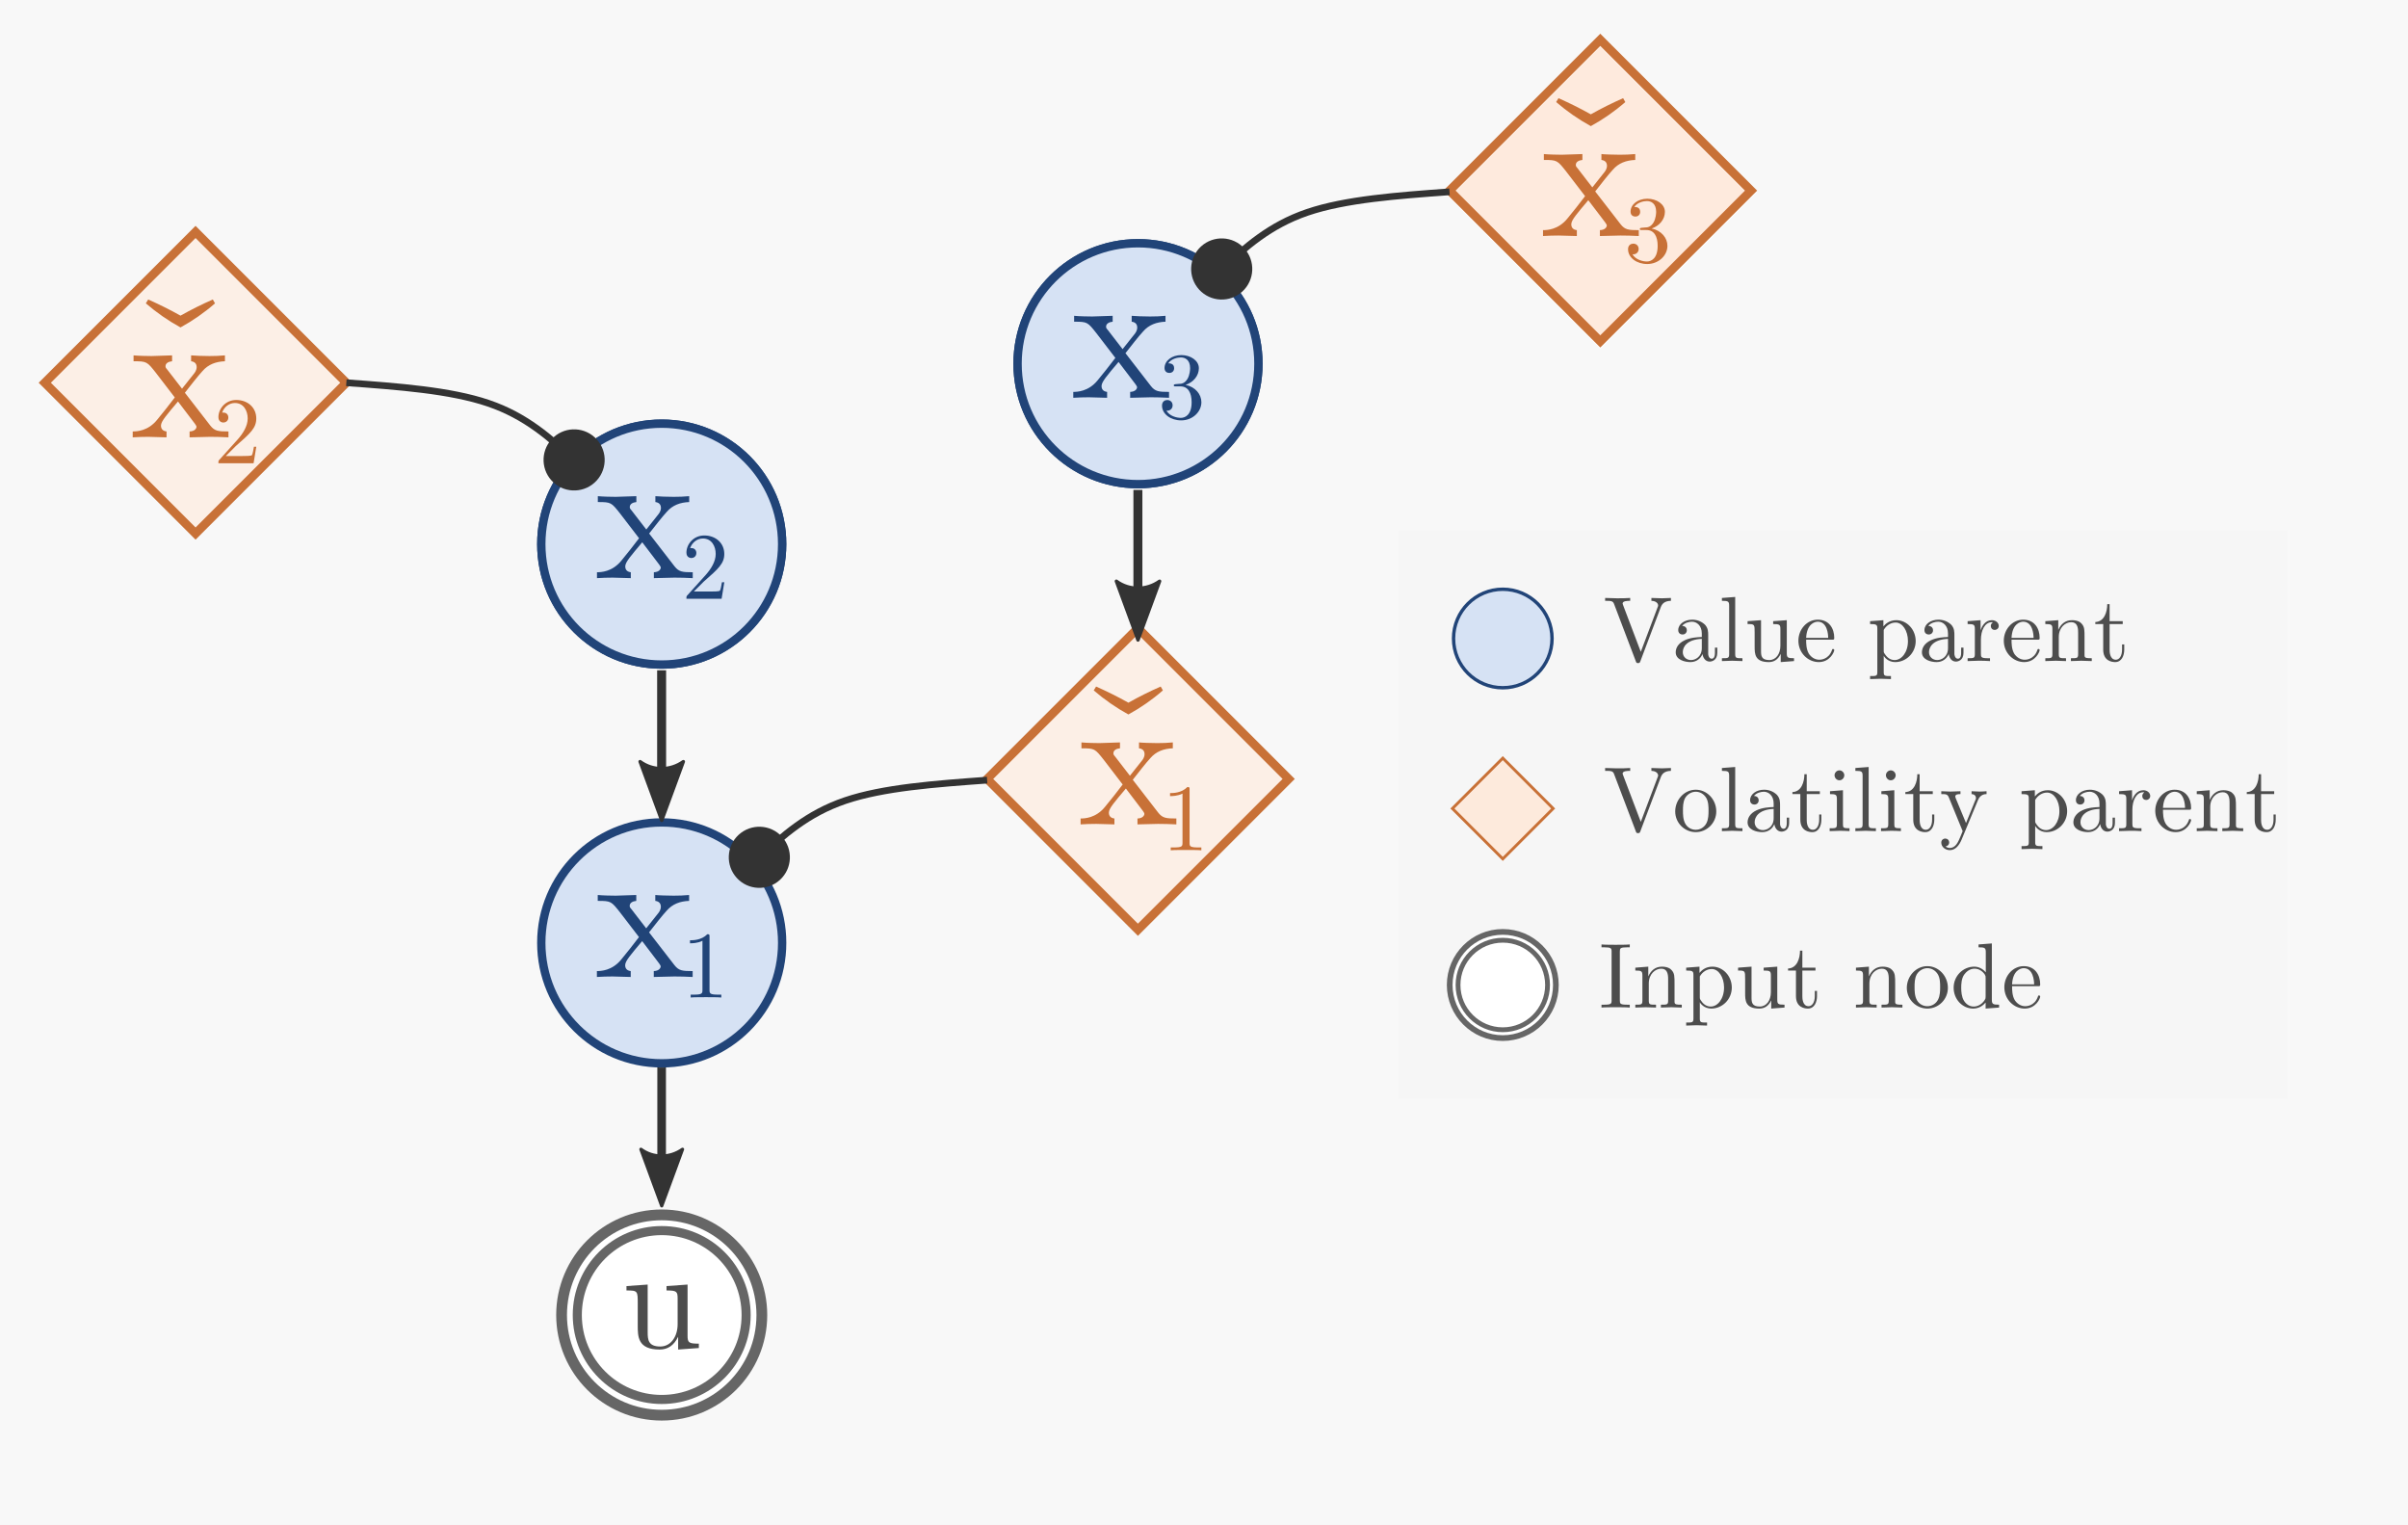
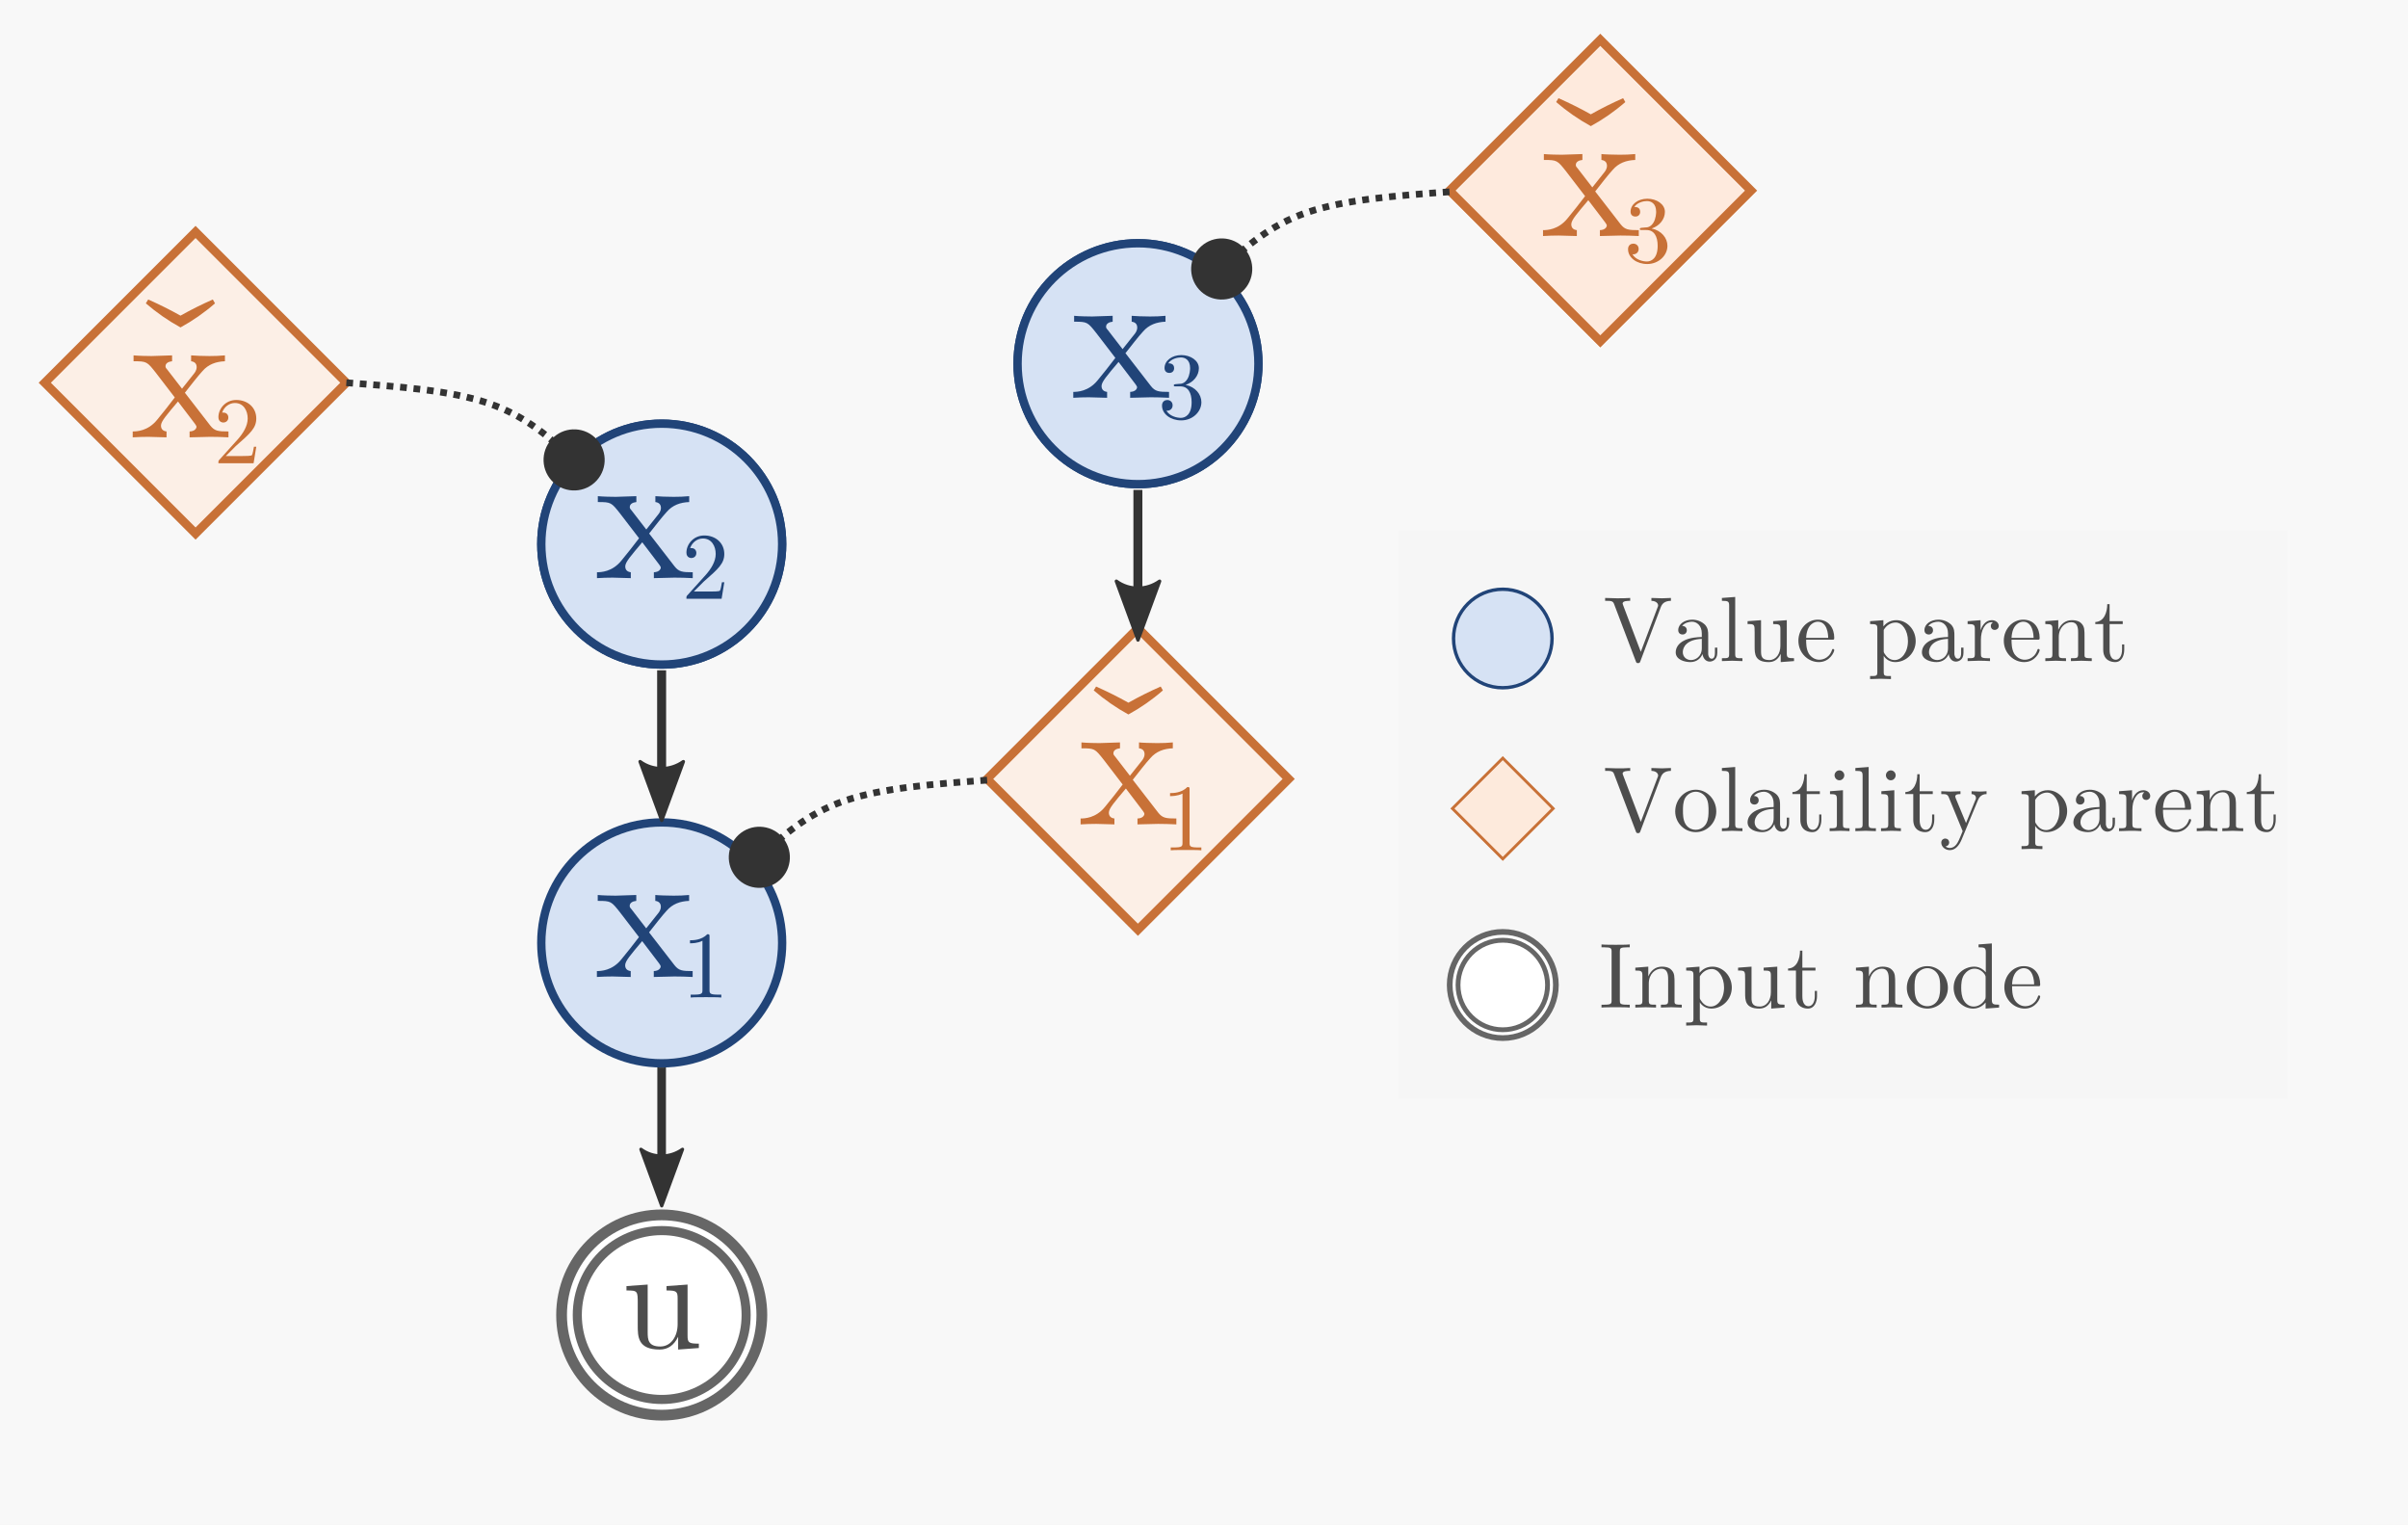
<svg xmlns="http://www.w3.org/2000/svg" width="223.573mm" height="141.552mm" viewBox="0 0 223.573 141.552" version="1.1" id="svg8">
  <defs id="defs2">
    <marker style="overflow:visible" id="marker1722" refX="0" refY="0" orient="auto">
      <path transform="scale(-0.6)" d="M 8.719,4.034 -2.207,0.016 8.719,-4.002 c -1.745,2.372 -1.735,5.617 -6e-7,8.035 z" style="fill:#333333;fill-opacity:1;fill-rule:evenodd;stroke:#333333;stroke-width:0.625;stroke-linejoin:round;stroke-opacity:1" id="path1720" />
    </marker>
    <marker style="overflow:visible" id="marker1502" refX="0" refY="0" orient="auto">
      <path transform="matrix(-1.1,0,0,-1.1,-1.1,0)" d="M 8.719,4.034 -2.207,0.016 8.719,-4.002 c -1.745,2.372 -1.735,5.617 -6e-7,8.035 z" style="fill:#000000;fill-opacity:1;fill-rule:evenodd;stroke:#000000;stroke-width:0.625;stroke-linejoin:round;stroke-opacity:1" id="path1500" />
    </marker>
    <marker style="overflow:visible" id="marker1360" refX="0" refY="0" orient="auto">
      <path transform="matrix(-1.1,0,0,-1.1,-1.1,0)" d="M 8.719,4.034 -2.207,0.016 8.719,-4.002 c -1.745,2.372 -1.735,5.617 -6e-7,8.035 z" style="fill:#000000;fill-opacity:1;fill-rule:evenodd;stroke:#000000;stroke-width:0.625;stroke-linejoin:round;stroke-opacity:1" id="path1358" />
    </marker>
    <marker style="overflow:visible" id="Arrow2Mend" refX="0" refY="0" orient="auto">
      <path transform="scale(-0.6)" d="M 8.719,4.034 -2.207,0.016 8.719,-4.002 c -1.745,2.372 -1.735,5.617 -6e-7,8.035 z" style="fill:#333333;fill-opacity:1;fill-rule:evenodd;stroke:#333333;stroke-width:0.625;stroke-linejoin:round;stroke-opacity:1" id="path897" />
    </marker>
    <marker style="overflow:visible" id="Arrow2Lend" refX="0" refY="0" orient="auto">
      <path transform="matrix(-1.1,0,0,-1.1,-1.1,0)" d="M 8.719,4.034 -2.207,0.016 8.719,-4.002 c -1.745,2.372 -1.735,5.617 -6e-7,8.035 z" style="fill:#000000;fill-opacity:1;fill-rule:evenodd;stroke:#000000;stroke-width:0.625;stroke-linejoin:round;stroke-opacity:1" id="path891" />
    </marker>
    <marker style="overflow:visible" id="Arrow1Lend" refX="0" refY="0" orient="auto">
      <path transform="matrix(-0.8,0,0,-0.8,-10,0)" style="fill:#000000;fill-opacity:1;fill-rule:evenodd;stroke:#000000;stroke-width:1pt;stroke-opacity:1" d="M 0,0 5,-5 -12.5,0 5,5 Z" id="path873" />
    </marker>
    <marker style="overflow:visible" id="marker1218" refX="0" refY="0" orient="auto">
      <path transform="matrix(0.8,0,0,0.8,5.92,0.8)" style="fill:#333333;fill-opacity:1;fill-rule:evenodd;stroke:#333333;stroke-width:1pt;stroke-opacity:1" d="m -2.5,-1 c 0,2.76 -2.24,5 -5,5 -2.76,0 -5,-2.24 -5,-5 0,-2.76 2.24,-5 5,-5 2.76,0 5,2.24 5,5 z" id="path1216" />
    </marker>
    <marker style="overflow:visible" id="DotL" refX="0" refY="0" orient="auto">
      <path transform="matrix(0.8,0,0,0.8,5.92,0.8)" style="fill:#333333;fill-opacity:1;fill-rule:evenodd;stroke:#333333;stroke-width:1pt;stroke-opacity:1" d="m -2.5,-1 c 0,2.76 -2.24,5 -5,5 -2.76,0 -5,-2.24 -5,-5 0,-2.76 2.24,-5 5,-5 2.76,0 5,2.24 5,5 z" id="path931" />
    </marker>
    <marker style="overflow:visible" id="Arrow2Mend-2" refX="0" refY="0" orient="auto">
      <path transform="scale(-0.6)" d="M 8.719,4.034 -2.207,0.016 8.719,-4.002 c -1.745,2.372 -1.735,5.617 -6e-7,8.035 z" style="fill:#333333;fill-opacity:1;fill-rule:evenodd;stroke:#333333;stroke-width:0.625;stroke-linejoin:round;stroke-opacity:1" id="path897-5" />
    </marker>
    <marker style="overflow:visible" id="marker1218-2" refX="0" refY="0" orient="auto">
      <path transform="matrix(0.8,0,0,0.8,5.92,0.8)" style="fill:#333333;fill-opacity:1;fill-rule:evenodd;stroke:#333333;stroke-width:1pt;stroke-opacity:1" d="m -2.5,-1 c 0,2.76 -2.24,5 -5,5 -2.76,0 -5,-2.24 -5,-5 0,-2.76 2.24,-5 5,-5 2.76,0 5,2.24 5,5 z" id="path1216-5" />
    </marker>
  </defs>
  <g id="layer1" transform="translate(-50.04156,70.14547)">
    <g aria-label="HGF" id="text835" style="font-style:normal;font-variant:normal;font-weight:normal;font-stretch:normal;font-size:84.097px;line-height:1.25;font-family:'Arial Rounded MT Bold';-inkscape-font-specification:'Arial Rounded MT Bold, Normal';font-variant-ligatures:normal;font-variant-caps:normal;font-variant-numeric:normal;font-variant-east-asian:normal;letter-spacing:0px;word-spacing:0px;fill:#000000;fill-opacity:1;stroke:none;stroke-width:2.102">
      <rect style="opacity:0.551;fill:#ffffff;fill-opacity:1;stroke:none;stroke-width:2.935;stroke-linecap:square;stroke-miterlimit:4;stroke-dasharray:none;stroke-opacity:1" id="rect1940" width="223.573" height="141.552" x="50.042" y="-70.145" />
      <rect style="opacity:0.551;fill:#f2f2f2;fill-opacity:0.502;stroke:none;stroke-width:1.118;stroke-linecap:square;stroke-miterlimit:4;stroke-dasharray:none;stroke-opacity:1" id="rect1909" width="82.588" height="52.782" x="179.878" y="-20.901" />
      <path style="fill:#333333;fill-opacity:1;stroke:#333333;stroke-width:0.801;stroke-linecap:butt;stroke-linejoin:miter;stroke-miterlimit:4;stroke-dasharray:none;stroke-opacity:1;marker-end:url(#marker1722)" d="M 111.472,28.881 V 40.733" id="path1718" />
      <g id="g1004" transform="matrix(1.288775,0,0,1.288775,-87.98374,-141.6594)" style="fill:#d7e3f4">
        <circle style="fill:#d7e3f4;stroke:#ffffff;stroke-width:0.602;stroke-linejoin:round" id="circle1000" cx="154.77" cy="123.405" r="8.676" />
        <circle style="fill:#d7e3f4;fill-opacity:0.5;stroke:#214478;stroke-width:0.602;stroke-linejoin:round" id="circle998" cx="154.77" cy="123.405" r="8.676" />
      </g>
      <g id="g1012" transform="matrix(1.288775,0,0,1.288775,-87.98374,-182.5781)" style="fill:#d6e2f4;fill-opacity:1;stroke:#214478;stroke-opacity:1">
        <circle style="fill:#d6e2f4;fill-opacity:1;stroke:#214478;stroke-width:0.602;stroke-linejoin:round;stroke-opacity:1" id="circle1008" cx="154.77" cy="126.432" r="8.676" />
        <circle style="fill:#d6e2f4;fill-opacity:1;stroke:#214478;stroke-width:0.602;stroke-linejoin:round;stroke-opacity:1" id="circle1006" cx="154.77" cy="126.432" r="8.676" />
      </g>
      <rect style="fill:#ffe6d5;fill-opacity:0.5;stroke:#c87137;stroke-width:0.8;stroke-linecap:square;stroke-linejoin:miter;stroke-miterlimit:4;stroke-dasharray:none;stroke-dashoffset:0;stroke-opacity:1" id="rect1014" width="19.798" height="19.798" x="101.722" y="-118.459" transform="rotate(45)" />
      <rect style="fill:#ffe6d5;fill-opacity:0.5;stroke:#c87137;stroke-width:0.8;stroke-linecap:square;stroke-linejoin:miter;stroke-miterlimit:4;stroke-dasharray:none;stroke-dashoffset:0;stroke-opacity:1" id="rect1763" width="19.798" height="19.798" x="13.848" y="-82.599" transform="rotate(45)" />
-       <path style="fill:none;stroke:#333333;stroke-width:0.626;stroke-linecap:butt;stroke-linejoin:miter;stroke-miterlimit:4;stroke-dasharray:none;stroke-opacity:1;marker-end:url(#DotL)" d="m 82.197,-34.616 c 4.826,0.352 9.653,0.703 13.184,1.903 3.531,1.2 5.766,3.247 8.002,5.295" id="path866" />
-       <path style="fill:none;stroke:#333333;stroke-width:0.626;stroke-linecap:butt;stroke-linejoin:miter;stroke-miterlimit:4;stroke-dasharray:none;stroke-opacity:1;marker-end:url(#marker1218)" d="m 141.692,2.274 c -4.826,0.352 -9.653,0.703 -13.184,1.903 -3.531,1.2 -5.766,3.247 -8.002,5.295" id="path1212" />
+       <path style="fill:none;stroke:#333333;stroke-width:0.626;stroke-linecap:butt;stroke-linejoin:miter;stroke-miterlimit:4;stroke-dasharray:0.626,0.626;stroke-opacity:1;marker-end:url(#DotL);stroke-dashoffset:0" d="m 82.197,-34.616 c 4.826,0.352 9.653,0.703 13.184,1.903 3.531,1.2 5.766,3.247 8.002,5.295" id="path866" />
+       <path style="fill:none;stroke:#333333;stroke-width:0.626;stroke-linecap:butt;stroke-linejoin:miter;stroke-miterlimit:4;stroke-dasharray:0.626,0.626;stroke-opacity:1;marker-end:url(#marker1218);stroke-dashoffset:0" d="m 141.692,2.274 c -4.826,0.352 -9.653,0.703 -13.184,1.903 -3.531,1.2 -5.766,3.247 -8.002,5.295" id="path1212" />
      <circle style="fill:#ffffff;stroke:#666666;stroke-width:1;stroke-linejoin:round;stroke-miterlimit:4;stroke-dasharray:none" id="circle848" cx="111.479" cy="51.929" r="9.297" />
      <text xml:space="preserve" style="font-style:normal;font-variant:normal;font-weight:normal;font-stretch:normal;font-size:13.34px;line-height:1.25;font-family:'Cambria Math';-inkscape-font-specification:'Cambria Math, Normal';font-variant-ligatures:normal;font-variant-caps:normal;font-variant-numeric:normal;font-variant-east-asian:normal;letter-spacing:0px;word-spacing:0px;fill:#4d4d4d;fill-opacity:1;stroke:none;stroke-width:0.701" x="107.786" y="54.99" id="text1220">
        <tspan id="tspan1218" x="107.786" y="54.99" style="font-style:normal;font-variant:normal;font-weight:normal;font-stretch:normal;font-size:13.34px;font-family:'Cambria Math';-inkscape-font-specification:'Cambria Math, Normal';font-variant-ligatures:normal;font-variant-caps:normal;font-variant-numeric:normal;font-variant-east-asian:normal;fill:#4d4d4d;stroke-width:0.701">u</tspan>
      </text>
      <circle style="fill:none;stroke:#666666;stroke-width:0.843;stroke-linejoin:round;stroke-miterlimit:4;stroke-dasharray:none" id="circle1246" cx="111.479" cy="51.929" r="7.838" />
      <path style="fill:#333333;fill-opacity:1;stroke:#333333;stroke-width:0.833;stroke-linecap:butt;stroke-linejoin:miter;stroke-miterlimit:4;stroke-dasharray:none;stroke-opacity:1;marker-end:url(#Arrow2Mend)" d="M 111.471,-7.92 V 4.913" id="path1260" />
      <text xml:space="preserve" style="font-style:normal;font-variant:normal;font-weight:normal;font-stretch:normal;font-size:17.639px;line-height:1.25;font-family:'Cambria Math';-inkscape-font-specification:'Cambria Math, Normal';font-variant-ligatures:normal;font-variant-caps:normal;font-variant-numeric:normal;font-variant-east-asian:normal;letter-spacing:0px;word-spacing:0px;fill:#c87137;fill-opacity:1;stroke:none;stroke-width:0.851" x="150.154" y="6.381" id="text1296">
        <tspan id="tspan1302" x="150.154" y="6.381" style="font-style:normal;font-variant:normal;font-weight:normal;font-stretch:normal;font-size:17.639px;font-family:'Cambria Math';-inkscape-font-specification:'Cambria Math, Normal';font-variant-ligatures:normal;font-variant-caps:normal;font-variant-numeric:normal;font-variant-east-asian:normal;fill:#c87137;fill-opacity:1;stroke-width:0.851">x̌</tspan>
      </text>
      <text xml:space="preserve" style="font-style:normal;font-variant:normal;font-weight:normal;font-stretch:normal;font-size:8.819px;line-height:1.25;font-family:'Cambria Math';-inkscape-font-specification:'Cambria Math, Normal';font-variant-ligatures:normal;font-variant-caps:normal;font-variant-numeric:normal;font-variant-east-asian:normal;letter-spacing:0px;word-spacing:0px;fill:#214478;fill-opacity:1;stroke:none;stroke-width:0.48" x="113.326" y="22.454" id="text1235-9">
        <tspan id="tspan1237-3" x="113.326" y="22.454" style="font-style:normal;font-variant:normal;font-weight:normal;font-stretch:normal;font-size:8.819px;font-family:'Cambria Math';-inkscape-font-specification:'Cambria Math, Normal';font-variant-ligatures:normal;font-variant-caps:normal;font-variant-numeric:normal;font-variant-east-asian:normal;fill:#214478;fill-opacity:1;stroke-width:0.48">1</tspan>
      </text>
      <text xml:space="preserve" style="font-style:normal;font-variant:normal;font-weight:normal;font-stretch:normal;font-size:17.639px;line-height:1.25;font-family:'Cambria Math';-inkscape-font-specification:'Cambria Math, Normal';font-variant-ligatures:normal;font-variant-caps:normal;font-variant-numeric:normal;font-variant-east-asian:normal;letter-spacing:0px;word-spacing:0px;fill:#214478;fill-opacity:1;stroke:none;stroke-width:1.021" x="105.241" y="20.544" id="text1250-2">
        <tspan id="tspan1248-2" x="105.241" y="20.544" style="stroke-width:1.021">x</tspan>
      </text>
      <text xml:space="preserve" style="font-style:normal;font-variant:normal;font-weight:normal;font-stretch:normal;font-size:8.819px;line-height:1.25;font-family:'Cambria Math';-inkscape-font-specification:'Cambria Math, Normal';font-variant-ligatures:normal;font-variant-caps:normal;font-variant-numeric:normal;font-variant-east-asian:normal;letter-spacing:0px;word-spacing:0px;fill:#214478;fill-opacity:1;stroke:none;stroke-width:0.48" x="113.337" y="-14.563" id="text1235-6">
        <tspan id="tspan1422" x="113.337" y="-14.563">2</tspan>
      </text>
      <text xml:space="preserve" style="font-style:normal;font-variant:normal;font-weight:normal;font-stretch:normal;font-size:17.639px;line-height:1.25;font-family:'Cambria Math';-inkscape-font-specification:'Cambria Math, Normal';font-variant-ligatures:normal;font-variant-caps:normal;font-variant-numeric:normal;font-variant-east-asian:normal;letter-spacing:0px;word-spacing:0px;fill:#214478;fill-opacity:1;stroke:none;stroke-width:1.021" x="105.251" y="-16.473" id="text1250-4">
        <tspan id="tspan1248-4" x="105.251" y="-16.473" style="stroke-width:1.021">x</tspan>
      </text>
      <text xml:space="preserve" style="font-style:normal;font-variant:normal;font-weight:normal;font-stretch:normal;font-size:8.819px;line-height:1.25;font-family:'Cambria Math';-inkscape-font-specification:'Cambria Math, Normal';font-variant-ligatures:normal;font-variant-caps:normal;font-variant-numeric:normal;font-variant-east-asian:normal;letter-spacing:0px;word-spacing:0px;fill:#c87137;fill-opacity:1;stroke:none;stroke-width:0.48" x="157.893" y="8.787" id="text1235-5">
        <tspan id="tspan1237-31" x="157.893" y="8.787" style="font-style:normal;font-variant:normal;font-weight:normal;font-stretch:normal;font-size:8.819px;font-family:'Cambria Math';-inkscape-font-specification:'Cambria Math, Normal';font-variant-ligatures:normal;font-variant-caps:normal;font-variant-numeric:normal;font-variant-east-asian:normal;fill:#c87137;fill-opacity:1;stroke-width:0.48">1</tspan>
      </text>
      <g id="g1012-2" transform="matrix(1.288775,0,0,1.288775,-43.76408,-199.3253)" style="font-style:normal;font-variant:normal;font-weight:normal;font-stretch:normal;font-size:84.097px;line-height:1.25;font-family:'Arial Rounded MT Bold';-inkscape-font-specification:'Arial Rounded MT Bold, Normal';font-variant-ligatures:normal;font-variant-caps:normal;font-variant-numeric:normal;font-variant-east-asian:normal;letter-spacing:0px;word-spacing:0px;fill:#d6e2f4;fill-opacity:1;stroke:#214478;stroke-width:2.102;stroke-opacity:1">
        <circle style="fill:#d6e2f4;fill-opacity:1;stroke:#214478;stroke-width:0.602;stroke-linejoin:round;stroke-opacity:1" id="circle1008-5" cx="154.77" cy="126.432" r="8.676" />
        <circle style="fill:#d6e2f4;fill-opacity:1;stroke:#214478;stroke-width:0.602;stroke-linejoin:round;stroke-opacity:1" id="circle1006-5" cx="154.77" cy="126.432" r="8.676" />
      </g>
      <path style="font-style:normal;font-variant:normal;font-weight:normal;font-stretch:normal;font-size:84.097px;line-height:1.25;font-family:'Arial Rounded MT Bold';-inkscape-font-specification:'Arial Rounded MT Bold, Normal';font-variant-ligatures:normal;font-variant-caps:normal;font-variant-numeric:normal;font-variant-east-asian:normal;letter-spacing:0px;word-spacing:0px;fill:#333333;fill-opacity:1;stroke:#333333;stroke-width:0.833;stroke-linecap:butt;stroke-linejoin:miter;stroke-miterlimit:4;stroke-dasharray:none;stroke-opacity:1;marker-end:url(#Arrow2Mend-2)" d="m 155.691,-24.667 v 12.832" id="path1260-6" />
      <text xml:space="preserve" style="font-style:normal;font-variant:normal;font-weight:normal;font-stretch:normal;font-size:8.819px;line-height:1.25;font-family:'Cambria Math';-inkscape-font-specification:'Cambria Math, Normal';font-variant-ligatures:normal;font-variant-caps:normal;font-variant-numeric:normal;font-variant-east-asian:normal;letter-spacing:0px;word-spacing:0px;fill:#214478;fill-opacity:1;stroke:none;stroke-width:0.48" x="157.556" y="-31.311" id="text1235-6-4">
        <tspan id="tspan1577" x="157.556" y="-31.311">3</tspan>
      </text>
      <text xml:space="preserve" style="font-style:normal;font-variant:normal;font-weight:normal;font-stretch:normal;font-size:17.639px;line-height:1.25;font-family:'Cambria Math';-inkscape-font-specification:'Cambria Math, Normal';font-variant-ligatures:normal;font-variant-caps:normal;font-variant-numeric:normal;font-variant-east-asian:normal;letter-spacing:0px;word-spacing:0px;fill:#214478;fill-opacity:1;stroke:none;stroke-width:1.021" x="149.471" y="-33.22" id="text1250-4-9">
        <tspan id="tspan1248-4-5" x="149.471" y="-33.22" style="stroke-width:1.021">x</tspan>
      </text>
      <g id="g1339-4" transform="matrix(1.633192,0,0,1.633192,-104.3163,-88.23723)" style="font-style:normal;font-variant:normal;font-weight:normal;font-stretch:normal;font-size:84.097px;line-height:1.25;font-family:'Arial Rounded MT Bold';-inkscape-font-specification:'Arial Rounded MT Bold, Normal';font-variant-ligatures:normal;font-variant-caps:normal;font-variant-numeric:normal;font-variant-east-asian:normal;letter-spacing:0px;word-spacing:0px;fill:#ffe5d3;fill-opacity:0.502;stroke:none;stroke-width:0.49;stroke-miterlimit:4;stroke-dasharray:none">
        <rect style="opacity:1;fill:#ffe5d3;fill-opacity:0.502;stroke:#ffffff;stroke-width:0.49;stroke-linecap:square;stroke-linejoin:miter;stroke-miterlimit:4;stroke-dasharray:none;stroke-dashoffset:0;stroke-opacity:1" id="rect1078-4" width="12.122" height="12.122" x="140.64" y="-121.678" transform="rotate(45)" />
        <rect style="opacity:1;fill:#ffe5d3;fill-opacity:0.502;stroke:#c87137;stroke-width:0.49;stroke-linecap:square;stroke-linejoin:miter;stroke-miterlimit:4;stroke-dasharray:none;stroke-dashoffset:0;stroke-opacity:1" id="rect1014-3" width="12.122" height="12.122" x="140.593" y="-121.726" transform="rotate(45)" />
      </g>
-       <path style="font-style:normal;font-variant:normal;font-weight:normal;font-stretch:normal;font-size:84.097px;line-height:1.25;font-family:'Arial Rounded MT Bold';-inkscape-font-specification:'Arial Rounded MT Bold, Normal';font-variant-ligatures:normal;font-variant-caps:normal;font-variant-numeric:normal;font-variant-east-asian:normal;letter-spacing:0px;word-spacing:0px;fill:none;fill-opacity:1;stroke:#333333;stroke-width:0.626;stroke-linecap:butt;stroke-linejoin:miter;stroke-miterlimit:4;stroke-dasharray:none;stroke-opacity:1;marker-end:url(#marker1218-2)" d="m 184.621,-52.34 c -4.826,0.352 -9.653,0.703 -13.184,1.903 -3.531,1.2 -5.766,3.247 -8.002,5.295" id="path1212-2" />
+       <path style="font-style:normal;font-variant:normal;font-weight:normal;font-stretch:normal;font-size:84.097px;line-height:1.25;font-family:'Arial Rounded MT Bold';-inkscape-font-specification:'Arial Rounded MT Bold, Normal';font-variant-ligatures:normal;font-variant-caps:normal;font-variant-numeric:normal;font-variant-east-asian:normal;letter-spacing:0px;word-spacing:0px;fill:none;fill-opacity:1;stroke:#333333;stroke-width:0.626;stroke-linecap:butt;stroke-linejoin:miter;stroke-miterlimit:4;stroke-dasharray:0.626,0.626;stroke-opacity:1;marker-end:url(#marker1218-2);stroke-dashoffset:0" d="m 184.621,-52.34 c -4.826,0.352 -9.653,0.703 -13.184,1.903 -3.531,1.2 -5.766,3.247 -8.002,5.295" id="path1212-2" />
      <text xml:space="preserve" style="font-style:normal;font-variant:normal;font-weight:normal;font-stretch:normal;font-size:17.639px;line-height:1.25;font-family:'Cambria Math';-inkscape-font-specification:'Cambria Math, Normal';font-variant-ligatures:normal;font-variant-caps:normal;font-variant-numeric:normal;font-variant-east-asian:normal;letter-spacing:0px;word-spacing:0px;fill:#c87137;fill-opacity:1;stroke:none;stroke-width:0.851" x="193.084" y="-48.233" id="text1296-5">
        <tspan id="tspan1302-6" x="193.084" y="-48.233" style="font-style:normal;font-variant:normal;font-weight:normal;font-stretch:normal;font-size:17.639px;font-family:'Cambria Math';-inkscape-font-specification:'Cambria Math, Normal';font-variant-ligatures:normal;font-variant-caps:normal;font-variant-numeric:normal;font-variant-east-asian:normal;fill:#c87137;fill-opacity:1;stroke-width:0.851">x̌</tspan>
      </text>
      <text xml:space="preserve" style="font-style:normal;font-variant:normal;font-weight:normal;font-stretch:normal;font-size:8.819px;line-height:1.25;font-family:'Cambria Math';-inkscape-font-specification:'Cambria Math, Normal';font-variant-ligatures:normal;font-variant-caps:normal;font-variant-numeric:normal;font-variant-east-asian:normal;letter-spacing:0px;word-spacing:0px;fill:#c87137;fill-opacity:1;stroke:none;stroke-width:0.48" x="200.823" y="-45.827" id="text1235-5-5">
        <tspan id="tspan1729" x="200.823" y="-45.827">3</tspan>
      </text>
      <text xml:space="preserve" style="font-style:normal;font-variant:normal;font-weight:normal;font-stretch:normal;font-size:17.639px;line-height:1.25;font-family:'Cambria Math';-inkscape-font-specification:'Cambria Math, Normal';font-variant-ligatures:normal;font-variant-caps:normal;font-variant-numeric:normal;font-variant-east-asian:normal;letter-spacing:0px;word-spacing:0px;fill:#c87137;fill-opacity:1;stroke:none;stroke-width:0.851" x="62.143" y="-29.549" id="text1296-1">
        <tspan id="tspan1302-9" x="62.143" y="-29.549" style="font-style:normal;font-variant:normal;font-weight:normal;font-stretch:normal;font-size:17.639px;font-family:'Cambria Math';-inkscape-font-specification:'Cambria Math, Normal';font-variant-ligatures:normal;font-variant-caps:normal;font-variant-numeric:normal;font-variant-east-asian:normal;fill:#c87137;fill-opacity:1;stroke-width:0.851">x̌</tspan>
      </text>
      <text xml:space="preserve" style="font-style:normal;font-variant:normal;font-weight:normal;font-stretch:normal;font-size:8.819px;line-height:1.25;font-family:'Cambria Math';-inkscape-font-specification:'Cambria Math, Normal';font-variant-ligatures:normal;font-variant-caps:normal;font-variant-numeric:normal;font-variant-east-asian:normal;letter-spacing:0px;word-spacing:0px;fill:#c87137;fill-opacity:1;stroke:none;stroke-width:0.48" x="69.882" y="-27.142" id="text1235-5-6">
        <tspan id="tspan1761" x="69.882" y="-27.142">2</tspan>
      </text>
      <path style="fill:none;fill-rule:evenodd;stroke:#000000;stroke-width:0.265px;stroke-linecap:butt;stroke-linejoin:miter;stroke-opacity:1" d="m 57.489,31.705 v 0" id="path1809" />
      <text xml:space="preserve" style="font-style:normal;font-variant:normal;font-weight:normal;font-stretch:normal;font-size:8.574px;line-height:1.25;font-family:'Cambria Math';-inkscape-font-specification:'Cambria Math, Normal';font-variant-ligatures:normal;font-variant-caps:normal;font-variant-numeric:normal;font-variant-east-asian:normal;letter-spacing:0px;word-spacing:0px;fill:#4d4d4d;fill-opacity:1;stroke:none;stroke-width:0.451" x="198.501" y="23.387" id="text1863">
        <tspan id="tspan1867" x="198.501" y="23.387" style="stroke-width:0.451">Input node</tspan>
      </text>
      <g id="g1907" transform="matrix(0.5301814,0,0,0.5301814,74.35404,-6.240204)">
        <circle style="fill:#ffffff;stroke:#666666;stroke-width:1;stroke-linejoin:round;stroke-miterlimit:4;stroke-dasharray:none" id="circle1859" cx="217.313" cy="51.929" r="9.297" />
        <circle style="fill:none;stroke:#666666;stroke-width:0.843;stroke-linejoin:round;stroke-miterlimit:4;stroke-dasharray:none" id="circle1865" cx="217.313" cy="51.929" r="7.838" />
      </g>
      <g id="g1873" transform="matrix(0.5456792,0,0,0.5456792,88.35262,-7.046545)" style="font-style:normal;font-variant:normal;font-weight:normal;font-stretch:normal;font-size:84.097px;line-height:1.25;font-family:'Arial Rounded MT Bold';-inkscape-font-specification:'Arial Rounded MT Bold, Normal';font-variant-ligatures:normal;font-variant-caps:normal;font-variant-numeric:normal;font-variant-east-asian:normal;letter-spacing:0px;word-spacing:0px;fill:#ffe5d3;fill-opacity:0.502;stroke:none;stroke-width:0.49;stroke-miterlimit:4;stroke-dasharray:none">
        <rect style="opacity:1;fill:#ffe5d3;fill-opacity:0.502;stroke:#ffffff;stroke-width:0.49;stroke-linecap:square;stroke-linejoin:miter;stroke-miterlimit:4;stroke-dasharray:none;stroke-dashoffset:0;stroke-opacity:1" id="rect1869" width="12.122" height="12.122" x="140.64" y="-121.678" transform="rotate(45)" />
        <rect style="opacity:1;fill:#ffe5d3;fill-opacity:0.502;stroke:#c87137;stroke-width:0.49;stroke-linecap:square;stroke-linejoin:miter;stroke-miterlimit:4;stroke-dasharray:none;stroke-dashoffset:0;stroke-opacity:1" id="rect1871" width="12.122" height="12.122" x="140.593" y="-121.726" transform="rotate(45)" />
      </g>
      <text xml:space="preserve" style="font-style:normal;font-variant:normal;font-weight:normal;font-stretch:normal;font-size:8.574px;line-height:1.25;font-family:'Cambria Math';-inkscape-font-specification:'Cambria Math, Normal';font-variant-ligatures:normal;font-variant-caps:normal;font-variant-numeric:normal;font-variant-east-asian:normal;letter-spacing:0px;word-spacing:0px;fill:#4d4d4d;fill-opacity:1;stroke:none;stroke-width:0.451" x="198.916" y="7.008" id="text1893">
        <tspan id="tspan1891" x="198.916" y="7.008" style="stroke-width:0.451">Volatility parent</tspan>
      </text>
      <g id="g1899" transform="matrix(0.5270337,0,0,0.5270337,108.0004,-75.91121)" style="fill:#d7e3f4">
        <circle style="fill:#d7e3f4;stroke:#ffffff;stroke-width:0.602;stroke-linejoin:round" id="circle1895" cx="154.77" cy="123.405" r="8.676" />
        <circle style="fill:#d7e3f4;fill-opacity:0.5;stroke:#214478;stroke-width:0.602;stroke-linejoin:round" id="circle1897" cx="154.77" cy="123.405" r="8.676" />
      </g>
      <text xml:space="preserve" style="font-style:normal;font-variant:normal;font-weight:normal;font-stretch:normal;font-size:8.574px;line-height:1.25;font-family:'Cambria Math';-inkscape-font-specification:'Cambria Math, Normal';font-variant-ligatures:normal;font-variant-caps:normal;font-variant-numeric:normal;font-variant-east-asian:normal;letter-spacing:0px;word-spacing:0px;fill:#4d4d4d;fill-opacity:1;stroke:none;stroke-width:0.451" x="198.916" y="-8.777" id="text1903">
        <tspan id="tspan1901" x="198.916" y="-8.777" style="stroke-width:0.451">Value parent</tspan>
      </text>
    </g>
  </g>
</svg>
